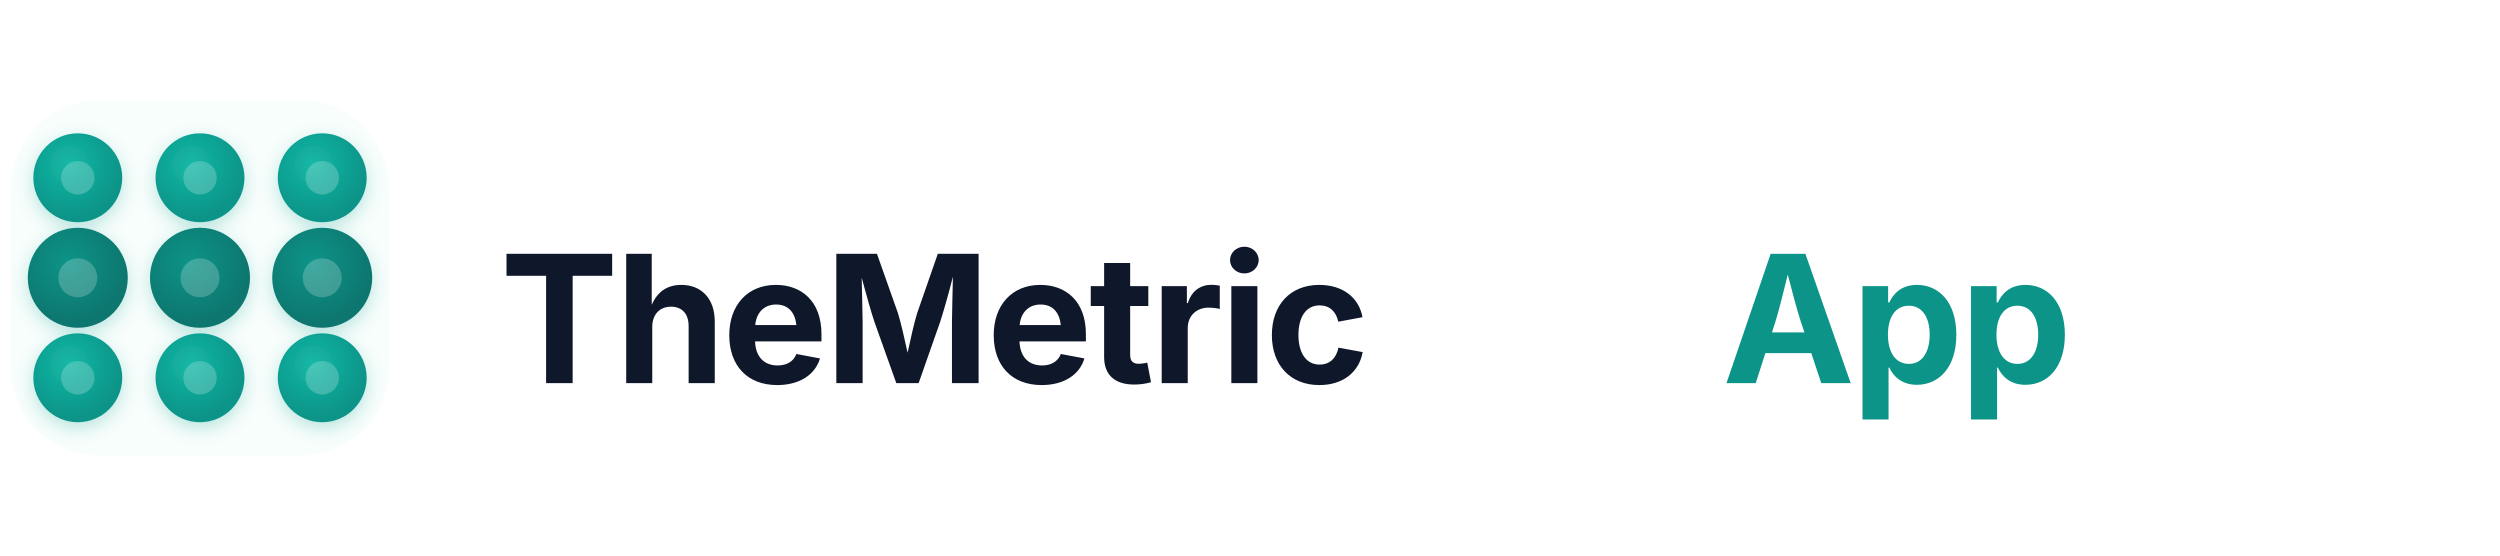
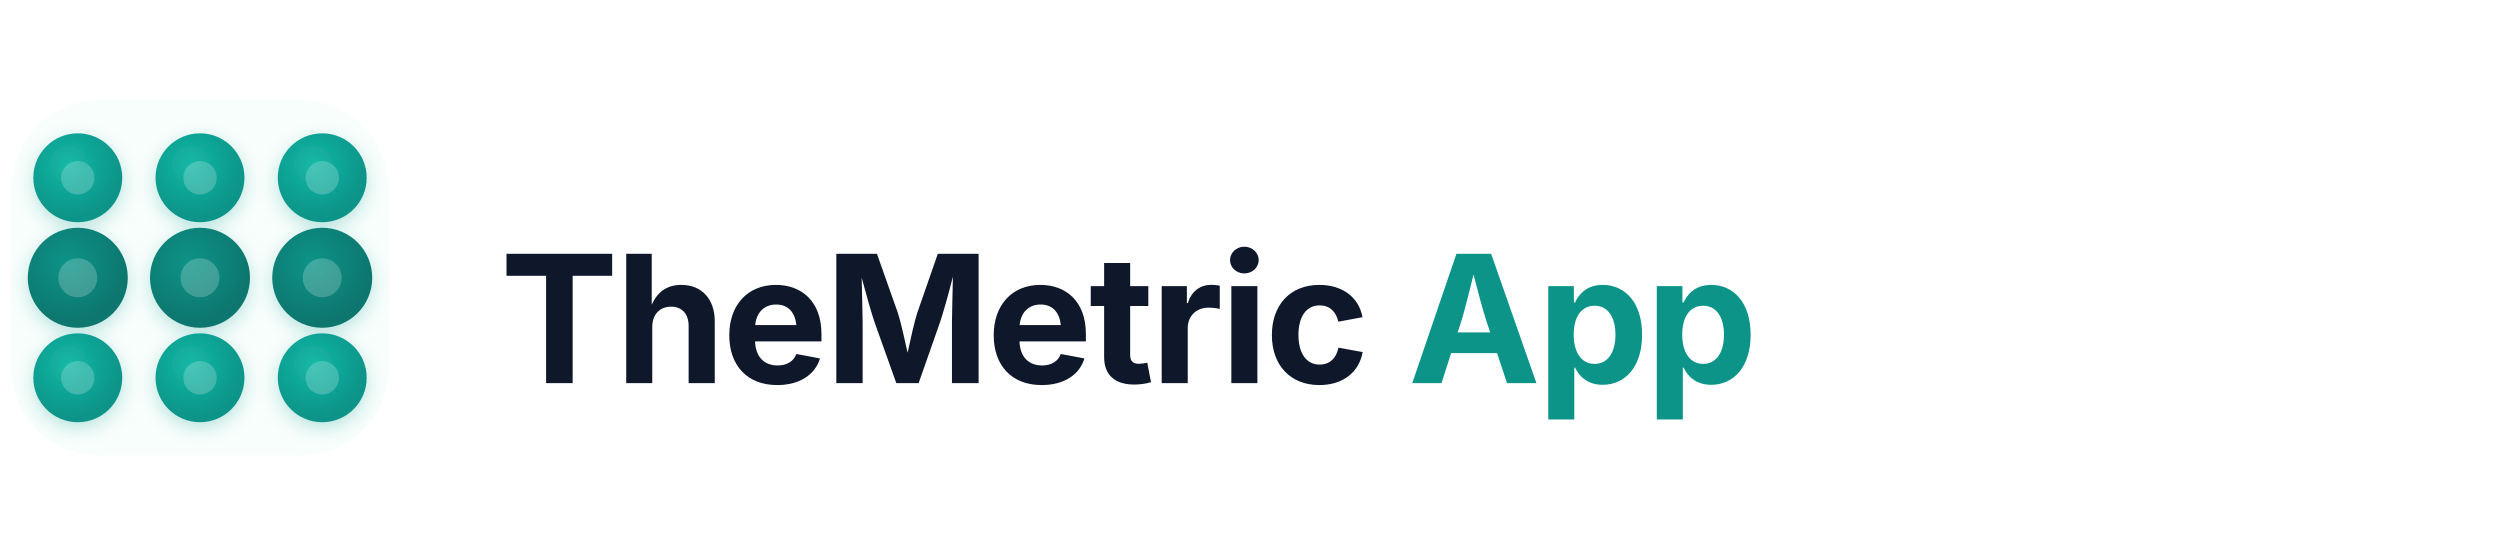
<svg xmlns="http://www.w3.org/2000/svg" viewBox="0 0 450 100" width="100%" height="100%" role="img" aria-label="TheMetricApp">
  <defs>
    <radialGradient id="dotGrad" cx="40%" cy="35%" r="60%">
      <stop offset="0%" stop-color="#14B8A6" />
      <stop offset="100%" stop-color="#0D9488" />
    </radialGradient>
    <radialGradient id="dotGradDark" cx="40%" cy="35%" r="60%">
      <stop offset="0%" stop-color="#0D9488" />
      <stop offset="100%" stop-color="#0F766E" />
    </radialGradient>
    <filter id="shadow" x="-10%" y="-10%" width="120%" height="120%">
      <feDropShadow dx="0" dy="1" stdDeviation="1.5" flood-color="#0D9488" flood-opacity="0.25" />
    </filter>
  </defs>
  <rect x="2" y="18" width="68" height="64" rx="16" fill="#F0FDFA" opacity="0.5" />
  <g filter="url(#shadow)">
    <circle cx="14" cy="32" r="8" fill="url(#dotGrad)" />
    <circle cx="14" cy="32" r="3" fill="rgba(255,255,255,0.35)" opacity="0.6" />
    <circle cx="36" cy="32" r="8" fill="url(#dotGrad)" />
    <circle cx="36" cy="32" r="3" fill="rgba(255,255,255,0.35)" opacity="0.6" />
    <circle cx="58" cy="32" r="8" fill="url(#dotGrad)" />
    <circle cx="58" cy="32" r="3" fill="rgba(255,255,255,0.35)" opacity="0.6" />
    <circle cx="14" cy="50" r="9" fill="url(#dotGradDark)" />
    <circle cx="14" cy="50" r="3.5" fill="rgba(255,255,255,0.35)" opacity="0.6" />
    <circle cx="36" cy="50" r="9" fill="url(#dotGradDark)" />
    <circle cx="36" cy="50" r="3.5" fill="rgba(255,255,255,0.35)" opacity="0.6" />
    <circle cx="58" cy="50" r="9" fill="url(#dotGradDark)" />
    <circle cx="58" cy="50" r="3.5" fill="rgba(255,255,255,0.35)" opacity="0.6" />
    <circle cx="14" cy="68" r="8" fill="url(#dotGrad)" />
    <circle cx="14" cy="68" r="3" fill="rgba(255,255,255,0.35)" opacity="0.6" />
    <circle cx="36" cy="68" r="8" fill="url(#dotGrad)" />
    <circle cx="36" cy="68" r="3" fill="rgba(255,255,255,0.35)" opacity="0.6" />
    <circle cx="58" cy="68" r="8" fill="url(#dotGrad)" />
    <circle cx="58" cy="68" r="3" fill="rgba(255,255,255,0.35)" opacity="0.6" />
  </g>
  <text x="90" y="57" font-family="Inter, 'Segoe UI', system-ui, -apple-system, sans-serif" font-weight="700" font-size="32" fill="#0F172A" letter-spacing="-0.02em" dominant-baseline="middle">
    TheMetric
-   </text>
-   <text x="310" y="57" font-family="Inter, 'Segoe UI', system-ui, -apple-system, sans-serif" font-weight="700" font-size="32" fill="#0D9488" letter-spacing="-0.02em" dominant-baseline="middle">
-     App
+     <tspan fill="#0D9488">App</tspan>
  </text>
</svg>
